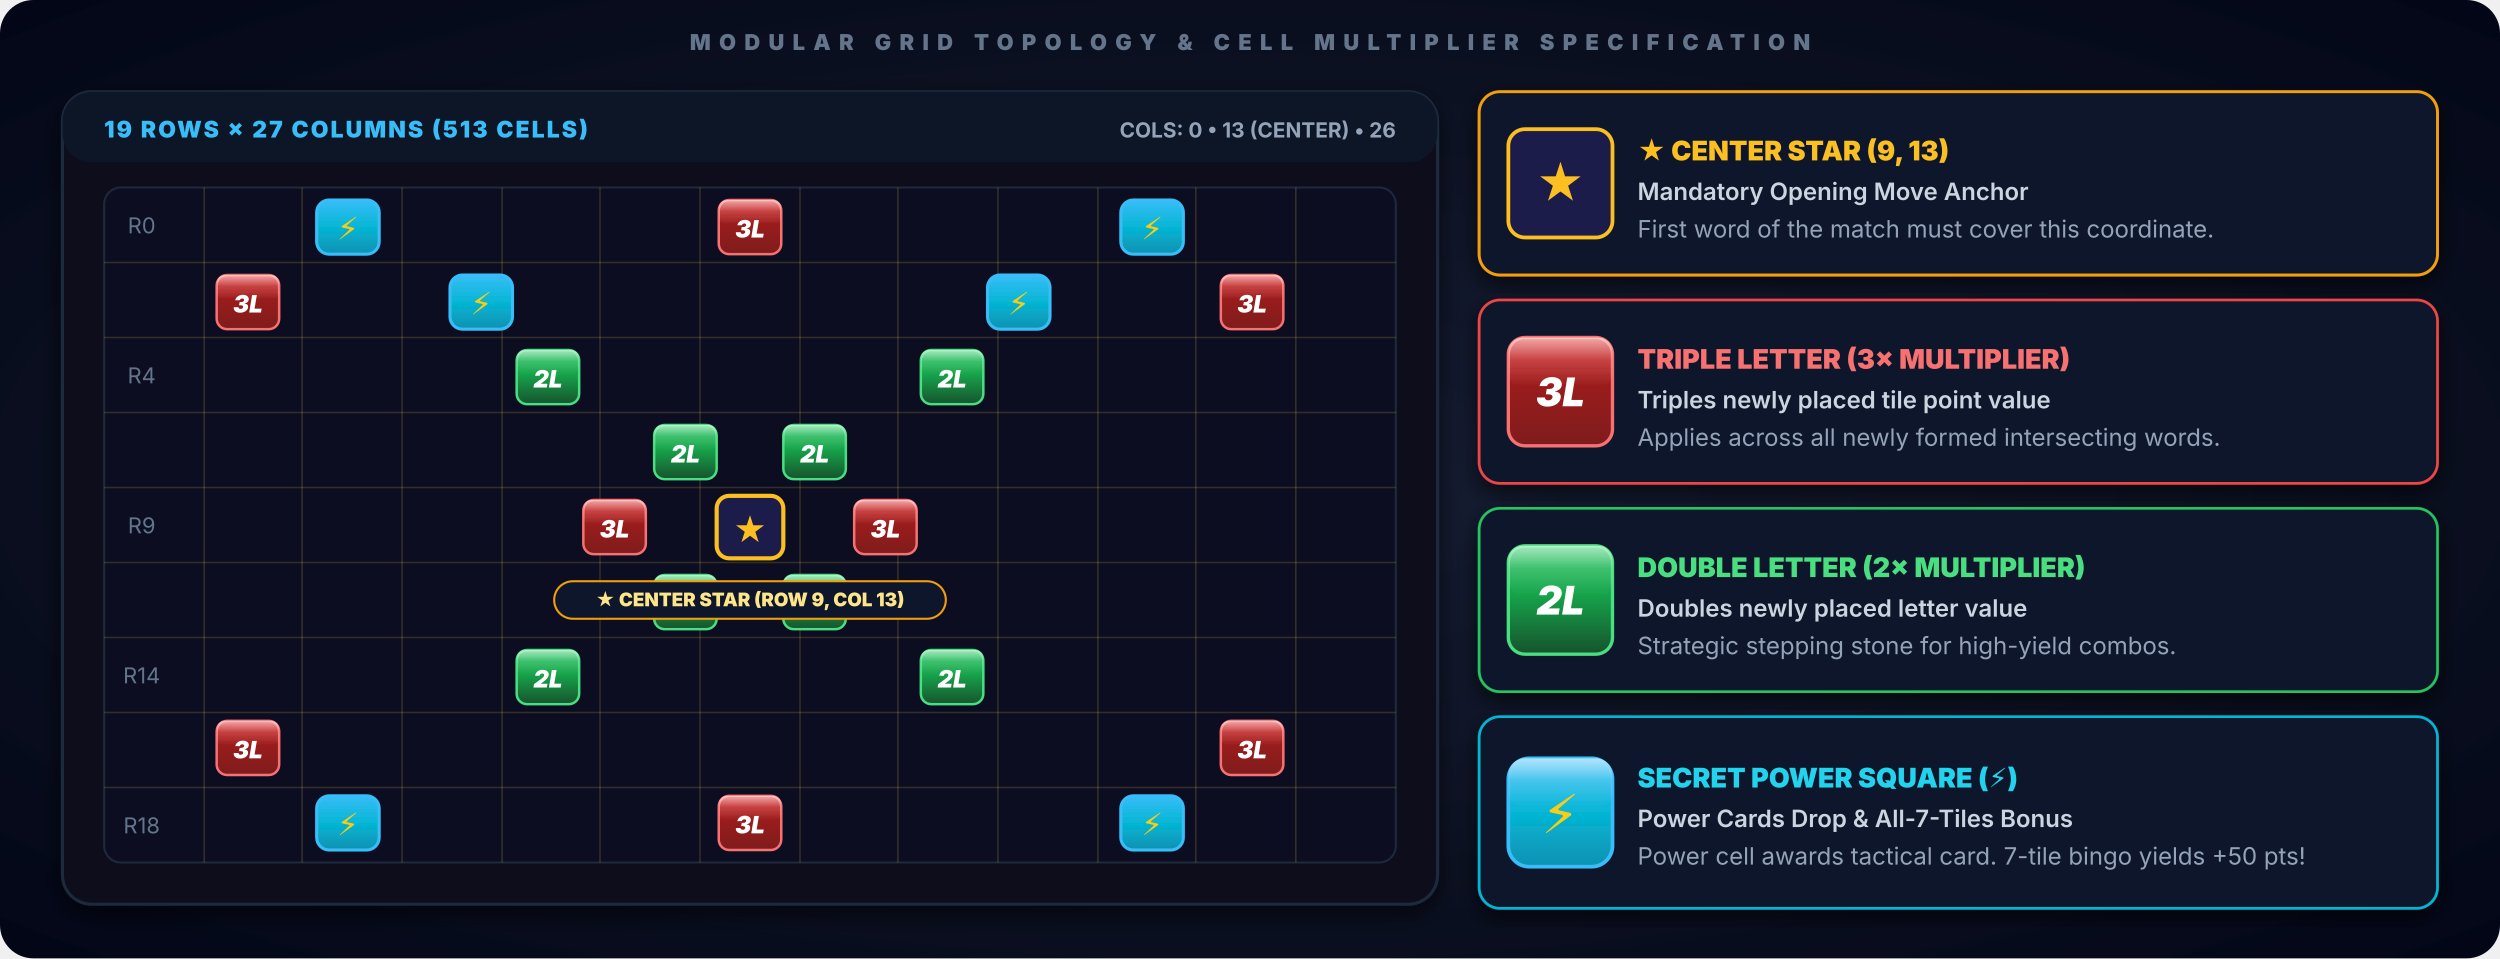
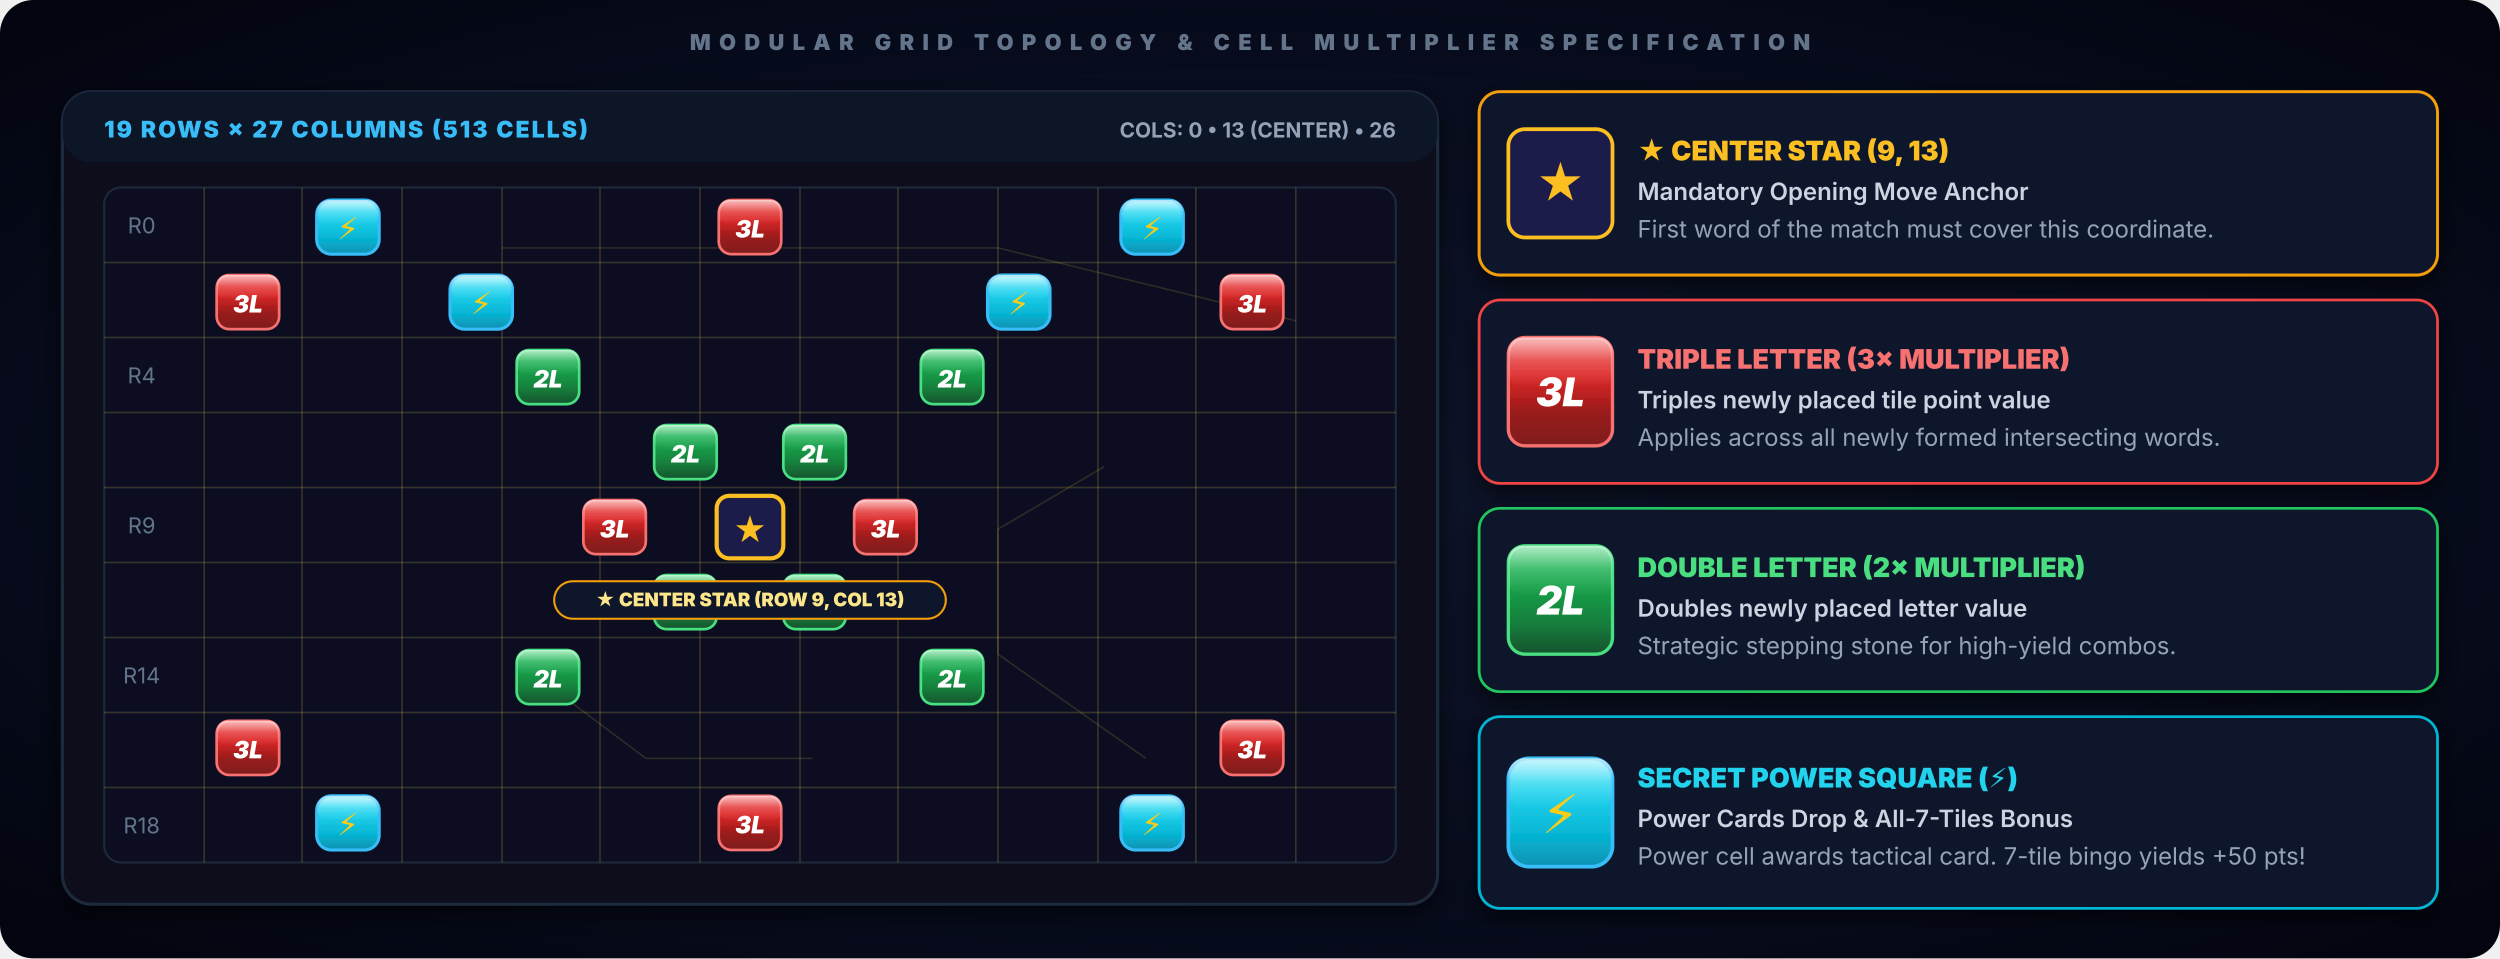
<svg xmlns="http://www.w3.org/2000/svg" viewBox="0 0 1200 460" width="100%" height="100%">
  <defs>
    <radialGradient id="matrixBg" cx="50%" cy="50%" r="70%">
-       <stop offset="0%" stop-color="#0b132b" stop-opacity="0.95" />
-       <stop offset="60%" stop-color="#070c1d" stop-opacity="0.98" />
-       <stop offset="100%" stop-color="#020617" stop-opacity="1" />
+       <stop offset="0%" stop-color="#091026" stop-opacity="0.98" />
+       <stop offset="60%" stop-color="#050a1c" stop-opacity="0.99" />
+       <stop offset="100%" stop-color="#02040e" stop-opacity="1" />
    </radialGradient>
    <linearGradient id="cell3LGrad" x1="0%" y1="0%" x2="0%" y2="100%">
-       <stop offset="0%" stop-color="#dc2626" />
-       <stop offset="45%" stop-color="#991b1b" />
+       <stop offset="0%" stop-color="#ef4444" />
+       <stop offset="35%" stop-color="#dc2626" />
+       <stop offset="70%" stop-color="#991b1b" />
      <stop offset="100%" stop-color="#7f1d1d" />
    </linearGradient>
    <linearGradient id="cell2LGrad" x1="0%" y1="0%" x2="0%" y2="100%">
      <stop offset="0%" stop-color="#22c55e" />
-       <stop offset="45%" stop-color="#16a34a" />
+       <stop offset="35%" stop-color="#16a34a" />
+       <stop offset="70%" stop-color="#15803d" />
      <stop offset="100%" stop-color="#14532d" />
    </linearGradient>
    <linearGradient id="cellPowerGrad" x1="0%" y1="0%" x2="0%" y2="100%">
-       <stop offset="0%" stop-color="#38bdf8" />
-       <stop offset="50%" stop-color="#06b6d4" />
+       <stop offset="0%" stop-color="#67e8f9" />
+       <stop offset="30%" stop-color="#22d3ee" />
+       <stop offset="70%" stop-color="#06b6d4" />
      <stop offset="100%" stop-color="#0891b2" />
    </linearGradient>
-     <linearGradient id="woodTileGrad" x1="0%" y1="0%" x2="0%" y2="100%">
-       <stop offset="0%" stop-color="#fbbf24" />
-       <stop offset="25%" stop-color="#f59e0b" />
-       <stop offset="65%" stop-color="#d97706" />
-       <stop offset="90%" stop-color="#b45309" />
-       <stop offset="100%" stop-color="#78350f" />
-     </linearGradient>
    <linearGradient id="glossReflection" x1="0%" y1="0%" x2="0%" y2="100%">
-       <stop offset="0%" stop-color="#ffffff" stop-opacity="0.6" />
-       <stop offset="45%" stop-color="#ffffff" stop-opacity="0.15" />
+       <stop offset="0%" stop-color="#ffffff" stop-opacity="0.65" />
+       <stop offset="45%" stop-color="#ffffff" stop-opacity="0.18" />
      <stop offset="100%" stop-color="#ffffff" stop-opacity="0" />
    </linearGradient>
    <filter id="matrixShadow" x="-10%" y="-10%" width="120%" height="120%">
      <feDropShadow dx="0" dy="4" stdDeviation="6" flood-color="#000000" flood-opacity="0.65" />
    </filter>
    <style>
      @keyframes slowGlowCenter {
-         0%, 100% { filter: drop-shadow(0 0 3px #fbbf24); }
-         50% { filter: drop-shadow(0 0 9px #f59e0b); }
+         0%, 100% { filter: drop-shadow(0 0 4px #fbbf24); }
+         50% { filter: drop-shadow(0 0 11px #f59e0b); }
      }
      @keyframes slowGlowPower {
-         0%, 100% { opacity: 0.88; filter: drop-shadow(0 0 3px #22d3ee); }
-         50% { opacity: 1.0; filter: drop-shadow(0 0 8px #38bdf8); }
+         0%, 100% { opacity: 0.92; filter: drop-shadow(0 0 5px #22d3ee); }
+         50% { opacity: 1.0; filter: drop-shadow(0 0 12px #38bdf8); }
      }
      .anim-star-center { animation: slowGlowCenter 4s ease-in-out infinite; }
      .anim-power-glow { animation: slowGlowPower 3.5s ease-in-out infinite; }
    </style>
  </defs>
  <rect width="1200" height="460" fill="url(#matrixBg)" rx="16" />
  <g transform="translate(600, 24)">
    <text x="0" y="0" fill="#64748b" font-family="'Inter', sans-serif" font-size="10.5" font-weight="900" text-anchor="middle" letter-spacing="4">
      MODULAR GRID TOPOLOGY &amp; CELL MULTIPLIER SPECIFICATION
    </text>
  </g>
  <g transform="translate(30, 44)" filter="url(#matrixShadow)">
    <rect width="660" height="390" rx="14" fill="#070c1d" stroke="#1e293b" stroke-width="1.5" />
    <rect x="0" y="0" width="660" height="34" rx="14" fill="#0f172a" fill-opacity="0.85" />
    <text x="20" y="22" fill="#38bdf8" font-family="'Inter', sans-serif" font-size="11" font-weight="900" letter-spacing="1">
      19 ROWS × 27 COLUMNS (513 CELLS)
    </text>
    <text x="640" y="22" fill="#94a3b8" font-family="'Inter', monospace" font-size="10" font-weight="700" text-anchor="end">
      COLS: 0 • 13 (CENTER) • 26
    </text>
    <rect x="20" y="46" width="620" height="324" rx="8" fill="#080e22" stroke="#1e293b" stroke-width="1" />
-     <g stroke="rgba(245, 190, 72, 0.18)" stroke-width="0.8">
+     <g stroke="rgba(245, 190, 72, 0.20)" stroke-width="0.8">
      <line x1="20" y1="82" x2="640" y2="82" />
      <line x1="20" y1="118" x2="640" y2="118" />
      <line x1="20" y1="154" x2="640" y2="154" />
      <line x1="20" y1="190" x2="640" y2="190" />
      <line x1="20" y1="226" x2="640" y2="226" />
      <line x1="20" y1="262" x2="640" y2="262" />
      <line x1="20" y1="298" x2="640" y2="298" />
      <line x1="20" y1="334" x2="640" y2="334" />
      <line x1="68" y1="46" x2="68" y2="370" />
      <line x1="115" y1="46" x2="115" y2="370" />
      <line x1="163" y1="46" x2="163" y2="370" />
      <line x1="211" y1="46" x2="211" y2="370" />
      <line x1="258" y1="46" x2="258" y2="370" />
      <line x1="306" y1="46" x2="306" y2="370" />
      <line x1="354" y1="46" x2="354" y2="370" />
      <line x1="401" y1="46" x2="401" y2="370" />
      <line x1="449" y1="46" x2="449" y2="370" />
      <line x1="497" y1="46" x2="497" y2="370" />
      <line x1="544" y1="46" x2="544" y2="370" />
      <line x1="592" y1="46" x2="592" y2="370" />
    </g>
+     <g stroke="rgba(245, 190, 72, 0.16)" stroke-width="0.8" fill="none">
+       <path d="M 211 75 L 449 75 L 592 110" />
+       <path d="M 500 180 L 449 210 L 449 270 L 520 320" />
+       <path d="M 240 290 L 280 320 L 360 320" />
+     </g>
    <g font-family="'Inter', monospace" font-size="10.5" fill="#64748b" text-anchor="middle">
      <text x="38" y="68">R0</text>
      <text x="38" y="140">R4</text>
      <text x="38" y="212">R9</text>
      <text x="38" y="284">R14</text>
      <text x="38" y="356">R18</text>
    </g>
    <g>
      <g transform="translate(315, 52)">
-         <rect width="30" height="26" rx="5" fill="url(#cell3LGrad)" stroke="#f87171" stroke-width="1.2" />
-         <rect width="30" height="12" rx="4" fill="url(#glossReflection)" />
+         <rect width="30" height="26" rx="6" fill="url(#cell3LGrad)" stroke="#f87171" stroke-width="1.3" />
+         <rect width="30" height="12" rx="5" fill="url(#glossReflection)" />
        <text x="15" y="18" fill="#ffffff" font-family="'Inter', sans-serif" font-size="11.5" font-weight="900" font-style="italic" text-anchor="middle">3L</text>
      </g>
      <g transform="translate(315, 338)">
-         <rect width="30" height="26" rx="5" fill="url(#cell3LGrad)" stroke="#f87171" stroke-width="1.2" />
-         <rect width="30" height="12" rx="4" fill="url(#glossReflection)" />
+         <rect width="30" height="26" rx="6" fill="url(#cell3LGrad)" stroke="#f87171" stroke-width="1.3" />
+         <rect width="30" height="12" rx="5" fill="url(#glossReflection)" />
        <text x="15" y="18" fill="#ffffff" font-family="'Inter', sans-serif" font-size="11.5" font-weight="900" font-style="italic" text-anchor="middle">3L</text>
      </g>
      <g transform="translate(74, 88)">
-         <rect width="30" height="26" rx="5" fill="url(#cell3LGrad)" stroke="#f87171" stroke-width="1.2" />
-         <rect width="30" height="12" rx="4" fill="url(#glossReflection)" />
+         <rect width="30" height="26" rx="6" fill="url(#cell3LGrad)" stroke="#f87171" stroke-width="1.3" />
+         <rect width="30" height="12" rx="5" fill="url(#glossReflection)" />
        <text x="15" y="18" fill="#ffffff" font-family="'Inter', sans-serif" font-size="11.5" font-weight="900" font-style="italic" text-anchor="middle">3L</text>
      </g>
      <g transform="translate(556, 88)">
-         <rect width="30" height="26" rx="5" fill="url(#cell3LGrad)" stroke="#f87171" stroke-width="1.2" />
-         <rect width="30" height="12" rx="4" fill="url(#glossReflection)" />
+         <rect width="30" height="26" rx="6" fill="url(#cell3LGrad)" stroke="#f87171" stroke-width="1.3" />
+         <rect width="30" height="12" rx="5" fill="url(#glossReflection)" />
        <text x="15" y="18" fill="#ffffff" font-family="'Inter', sans-serif" font-size="11.5" font-weight="900" font-style="italic" text-anchor="middle">3L</text>
      </g>
      <g transform="translate(74, 302)">
-         <rect width="30" height="26" rx="5" fill="url(#cell3LGrad)" stroke="#f87171" stroke-width="1.2" />
-         <rect width="30" height="12" rx="4" fill="url(#glossReflection)" />
+         <rect width="30" height="26" rx="6" fill="url(#cell3LGrad)" stroke="#f87171" stroke-width="1.3" />
+         <rect width="30" height="12" rx="5" fill="url(#glossReflection)" />
        <text x="15" y="18" fill="#ffffff" font-family="'Inter', sans-serif" font-size="11.5" font-weight="900" font-style="italic" text-anchor="middle">3L</text>
      </g>
      <g transform="translate(556, 302)">
-         <rect width="30" height="26" rx="5" fill="url(#cell3LGrad)" stroke="#f87171" stroke-width="1.2" />
-         <rect width="30" height="12" rx="4" fill="url(#glossReflection)" />
+         <rect width="30" height="26" rx="6" fill="url(#cell3LGrad)" stroke="#f87171" stroke-width="1.3" />
+         <rect width="30" height="12" rx="5" fill="url(#glossReflection)" />
        <text x="15" y="18" fill="#ffffff" font-family="'Inter', sans-serif" font-size="11.5" font-weight="900" font-style="italic" text-anchor="middle">3L</text>
      </g>
      <g transform="translate(250, 196)">
-         <rect width="30" height="26" rx="5" fill="url(#cell3LGrad)" stroke="#f87171" stroke-width="1.2" />
-         <rect width="30" height="12" rx="4" fill="url(#glossReflection)" />
+         <rect width="30" height="26" rx="6" fill="url(#cell3LGrad)" stroke="#f87171" stroke-width="1.3" />
+         <rect width="30" height="12" rx="5" fill="url(#glossReflection)" />
        <text x="15" y="18" fill="#ffffff" font-family="'Inter', sans-serif" font-size="11.5" font-weight="900" font-style="italic" text-anchor="middle">3L</text>
      </g>
      <g transform="translate(380, 196)">
-         <rect width="30" height="26" rx="5" fill="url(#cell3LGrad)" stroke="#f87171" stroke-width="1.2" />
-         <rect width="30" height="12" rx="4" fill="url(#glossReflection)" />
+         <rect width="30" height="26" rx="6" fill="url(#cell3LGrad)" stroke="#f87171" stroke-width="1.3" />
+         <rect width="30" height="12" rx="5" fill="url(#glossReflection)" />
        <text x="15" y="18" fill="#ffffff" font-family="'Inter', sans-serif" font-size="11.5" font-weight="900" font-style="italic" text-anchor="middle">3L</text>
      </g>
    </g>
    <g>
      <g transform="translate(218, 124)">
-         <rect width="30" height="26" rx="5" fill="url(#cell2LGrad)" stroke="#4ade80" stroke-width="1.2" />
-         <rect width="30" height="12" rx="4" fill="url(#glossReflection)" />
+         <rect width="30" height="26" rx="6" fill="url(#cell2LGrad)" stroke="#4ade80" stroke-width="1.3" />
+         <rect width="30" height="12" rx="5" fill="url(#glossReflection)" />
        <text x="15" y="18" fill="#ffffff" font-family="'Inter', sans-serif" font-size="11.5" font-weight="900" font-style="italic" text-anchor="middle">2L</text>
      </g>
      <g transform="translate(412, 124)">
-         <rect width="30" height="26" rx="5" fill="url(#cell2LGrad)" stroke="#4ade80" stroke-width="1.2" />
-         <rect width="30" height="12" rx="4" fill="url(#glossReflection)" />
+         <rect width="30" height="26" rx="6" fill="url(#cell2LGrad)" stroke="#4ade80" stroke-width="1.3" />
+         <rect width="30" height="12" rx="5" fill="url(#glossReflection)" />
        <text x="15" y="18" fill="#ffffff" font-family="'Inter', sans-serif" font-size="11.5" font-weight="900" font-style="italic" text-anchor="middle">2L</text>
      </g>
      <g transform="translate(218, 268)">
-         <rect width="30" height="26" rx="5" fill="url(#cell2LGrad)" stroke="#4ade80" stroke-width="1.2" />
-         <rect width="30" height="12" rx="4" fill="url(#glossReflection)" />
+         <rect width="30" height="26" rx="6" fill="url(#cell2LGrad)" stroke="#4ade80" stroke-width="1.3" />
+         <rect width="30" height="12" rx="5" fill="url(#glossReflection)" />
        <text x="15" y="18" fill="#ffffff" font-family="'Inter', sans-serif" font-size="11.5" font-weight="900" font-style="italic" text-anchor="middle">2L</text>
      </g>
      <g transform="translate(412, 268)">
-         <rect width="30" height="26" rx="5" fill="url(#cell2LGrad)" stroke="#4ade80" stroke-width="1.2" />
-         <rect width="30" height="12" rx="4" fill="url(#glossReflection)" />
+         <rect width="30" height="26" rx="6" fill="url(#cell2LGrad)" stroke="#4ade80" stroke-width="1.3" />
+         <rect width="30" height="12" rx="5" fill="url(#glossReflection)" />
        <text x="15" y="18" fill="#ffffff" font-family="'Inter', sans-serif" font-size="11.5" font-weight="900" font-style="italic" text-anchor="middle">2L</text>
      </g>
      <g transform="translate(284, 160)">
-         <rect width="30" height="26" rx="5" fill="url(#cell2LGrad)" stroke="#4ade80" stroke-width="1.2" />
-         <rect width="30" height="12" rx="4" fill="url(#glossReflection)" />
+         <rect width="30" height="26" rx="6" fill="url(#cell2LGrad)" stroke="#4ade80" stroke-width="1.3" />
+         <rect width="30" height="12" rx="5" fill="url(#glossReflection)" />
        <text x="15" y="18" fill="#ffffff" font-family="'Inter', sans-serif" font-size="11.5" font-weight="900" font-style="italic" text-anchor="middle">2L</text>
      </g>
      <g transform="translate(346, 160)">
-         <rect width="30" height="26" rx="5" fill="url(#cell2LGrad)" stroke="#4ade80" stroke-width="1.2" />
-         <rect width="30" height="12" rx="4" fill="url(#glossReflection)" />
+         <rect width="30" height="26" rx="6" fill="url(#cell2LGrad)" stroke="#4ade80" stroke-width="1.3" />
+         <rect width="30" height="12" rx="5" fill="url(#glossReflection)" />
        <text x="15" y="18" fill="#ffffff" font-family="'Inter', sans-serif" font-size="11.5" font-weight="900" font-style="italic" text-anchor="middle">2L</text>
      </g>
      <g transform="translate(284, 232)">
-         <rect width="30" height="26" rx="5" fill="url(#cell2LGrad)" stroke="#4ade80" stroke-width="1.2" />
-         <rect width="30" height="12" rx="4" fill="url(#glossReflection)" />
+         <rect width="30" height="26" rx="6" fill="url(#cell2LGrad)" stroke="#4ade80" stroke-width="1.3" />
+         <rect width="30" height="12" rx="5" fill="url(#glossReflection)" />
        <text x="15" y="18" fill="#ffffff" font-family="'Inter', sans-serif" font-size="11.5" font-weight="900" font-style="italic" text-anchor="middle">2L</text>
      </g>
      <g transform="translate(346, 232)">
-         <rect width="30" height="26" rx="5" fill="url(#cell2LGrad)" stroke="#4ade80" stroke-width="1.2" />
-         <rect width="30" height="12" rx="4" fill="url(#glossReflection)" />
+         <rect width="30" height="26" rx="6" fill="url(#cell2LGrad)" stroke="#4ade80" stroke-width="1.3" />
+         <rect width="30" height="12" rx="5" fill="url(#glossReflection)" />
        <text x="15" y="18" fill="#ffffff" font-family="'Inter', sans-serif" font-size="11.5" font-weight="900" font-style="italic" text-anchor="middle">2L</text>
      </g>
    </g>
    <g class="anim-power-glow">
      <g transform="translate(122, 52)">
-         <rect width="30" height="26" rx="6" fill="url(#cellPowerGrad)" stroke="#38bdf8" stroke-width="1.5" />
+         <rect width="30" height="26" rx="7" fill="url(#cellPowerGrad)" stroke="#38bdf8" stroke-width="1.5" />
+         <rect width="30" height="12" rx="6" fill="url(#glossReflection)" />
        <text x="15" y="19" fill="#facc15" font-size="15" font-weight="900" text-anchor="middle">⚡</text>
      </g>
      <g transform="translate(508, 52)">
-         <rect width="30" height="26" rx="6" fill="url(#cellPowerGrad)" stroke="#38bdf8" stroke-width="1.5" />
+         <rect width="30" height="26" rx="7" fill="url(#cellPowerGrad)" stroke="#38bdf8" stroke-width="1.5" />
+         <rect width="30" height="12" rx="6" fill="url(#glossReflection)" />
        <text x="15" y="19" fill="#facc15" font-size="15" font-weight="900" text-anchor="middle">⚡</text>
      </g>
      <g transform="translate(122, 338)">
-         <rect width="30" height="26" rx="6" fill="url(#cellPowerGrad)" stroke="#38bdf8" stroke-width="1.5" />
+         <rect width="30" height="26" rx="7" fill="url(#cellPowerGrad)" stroke="#38bdf8" stroke-width="1.5" />
+         <rect width="30" height="12" rx="6" fill="url(#glossReflection)" />
        <text x="15" y="19" fill="#facc15" font-size="15" font-weight="900" text-anchor="middle">⚡</text>
      </g>
      <g transform="translate(508, 338)">
-         <rect width="30" height="26" rx="6" fill="url(#cellPowerGrad)" stroke="#38bdf8" stroke-width="1.5" />
+         <rect width="30" height="26" rx="7" fill="url(#cellPowerGrad)" stroke="#38bdf8" stroke-width="1.5" />
+         <rect width="30" height="12" rx="6" fill="url(#glossReflection)" />
        <text x="15" y="19" fill="#facc15" font-size="15" font-weight="900" text-anchor="middle">⚡</text>
      </g>
      <g transform="translate(186, 88)">
-         <rect width="30" height="26" rx="6" fill="url(#cellPowerGrad)" stroke="#38bdf8" stroke-width="1.5" />
+         <rect width="30" height="26" rx="7" fill="url(#cellPowerGrad)" stroke="#38bdf8" stroke-width="1.5" />
+         <rect width="30" height="12" rx="6" fill="url(#glossReflection)" />
        <text x="15" y="19" fill="#facc15" font-size="15" font-weight="900" text-anchor="middle">⚡</text>
      </g>
      <g transform="translate(444, 88)">
-         <rect width="30" height="26" rx="6" fill="url(#cellPowerGrad)" stroke="#38bdf8" stroke-width="1.5" />
+         <rect width="30" height="26" rx="7" fill="url(#cellPowerGrad)" stroke="#38bdf8" stroke-width="1.5" />
+         <rect width="30" height="12" rx="6" fill="url(#glossReflection)" />
        <text x="15" y="19" fill="#facc15" font-size="15" font-weight="900" text-anchor="middle">⚡</text>
      </g>
    </g>
    <g transform="translate(314, 194)" class="anim-star-center">
      <rect width="32" height="30" rx="6" fill="#1e1b4b" stroke="#fbbf24" stroke-width="2" />
      <text x="16" y="22" fill="#fbbf24" font-size="18" text-anchor="middle">★</text>
    </g>
    <rect x="236" y="235" width="188" height="18" rx="9" fill="#0f172a" stroke="#f59e0b" stroke-width="1" />
    <text x="330" y="247" fill="#fde68a" font-family="'Inter', sans-serif" font-size="9" font-weight="900" text-anchor="middle">
      ★ CENTER STAR (ROW 9, COL 13)
    </text>
  </g>
  <g transform="translate(710, 44)">
    <g transform="translate(0, 0)" filter="url(#matrixShadow)">
      <rect width="460" height="88" rx="10" fill="#0f172a" stroke="#f59e0b" stroke-width="1.4" />
      <g transform="translate(14, 18)">
        <rect width="50" height="52" rx="8" fill="#1e1b4b" stroke="#fbbf24" stroke-width="1.8" />
        <text x="25" y="34" fill="#fbbf24" font-size="26" text-anchor="middle">★</text>
      </g>
      <text x="76" y="33" fill="#fbbf24" font-family="'Inter', sans-serif" font-size="13" font-weight="900">★ CENTER STAR (9, 13)</text>
      <text x="76" y="52" fill="#cbd5e1" font-family="'Inter', sans-serif" font-size="11.5" font-weight="600">
        Mandatory Opening Move Anchor
      </text>
      <text x="76" y="70" fill="#94a3b8" font-family="'Inter', sans-serif" font-size="11.5">
        First word of the match must cover this coordinate.
      </text>
    </g>
    <g transform="translate(0, 100)" filter="url(#matrixShadow)">
      <rect width="460" height="88" rx="10" fill="#0f172a" stroke="#ef4444" stroke-width="1.3" />
      <g transform="translate(14, 18)">
        <rect width="50" height="52" rx="8" fill="url(#cell3LGrad)" stroke="#f87171" stroke-width="1.6" />
        <rect width="50" height="24" rx="7" fill="url(#glossReflection)" />
        <text x="25" y="33" fill="#ffffff" font-family="'Inter', sans-serif" font-size="19" font-weight="900" font-style="italic" text-anchor="middle">3L</text>
      </g>
      <text x="76" y="33" fill="#f87171" font-family="'Inter', sans-serif" font-size="13" font-weight="900">TRIPLE LETTER (3× MULTIPLIER)</text>
      <text x="76" y="52" fill="#cbd5e1" font-family="'Inter', sans-serif" font-size="11.5" font-weight="600">
        Triples newly placed tile point value
      </text>
      <text x="76" y="70" fill="#94a3b8" font-family="'Inter', sans-serif" font-size="11.5">
        Applies across all newly formed intersecting words.
      </text>
    </g>
    <g transform="translate(0, 200)" filter="url(#matrixShadow)">
      <rect width="460" height="88" rx="10" fill="#0f172a" stroke="#22c55e" stroke-width="1.3" />
      <g transform="translate(14, 18)">
        <rect width="50" height="52" rx="8" fill="url(#cell2LGrad)" stroke="#4ade80" stroke-width="1.6" />
        <rect width="50" height="24" rx="7" fill="url(#glossReflection)" />
        <text x="25" y="33" fill="#ffffff" font-family="'Inter', sans-serif" font-size="19" font-weight="900" font-style="italic" text-anchor="middle">2L</text>
      </g>
      <text x="76" y="33" fill="#4ade80" font-family="'Inter', sans-serif" font-size="13" font-weight="900">DOUBLE LETTER (2× MULTIPLIER)</text>
      <text x="76" y="52" fill="#cbd5e1" font-family="'Inter', sans-serif" font-size="11.5" font-weight="600">
        Doubles newly placed letter value
      </text>
      <text x="76" y="70" fill="#94a3b8" font-family="'Inter', sans-serif" font-size="11.5">
        Strategic stepping stone for high-yield combos.
      </text>
    </g>
    <g transform="translate(0, 300)" filter="url(#matrixShadow)">
      <rect width="460" height="92" rx="10" fill="#0f172a" stroke="#06b6d4" stroke-width="1.3" />
      <g transform="translate(14, 20)">
        <rect width="50" height="52" rx="10" fill="url(#cellPowerGrad)" stroke="#38bdf8" stroke-width="1.8" />
        <rect width="50" height="24" rx="8" fill="url(#glossReflection)" />
        <text x="25" y="36" fill="#facc15" font-size="26" font-weight="900" text-anchor="middle">⚡</text>
      </g>
      <text x="76" y="34" fill="#22d3ee" font-family="'Inter', sans-serif" font-size="13" font-weight="900">SECRET POWER SQUARE (⚡)</text>
      <text x="76" y="53" fill="#cbd5e1" font-family="'Inter', sans-serif" font-size="11.5" font-weight="600">
        Power Cards Drop &amp; All-7-Tiles Bonus
      </text>
      <text x="76" y="71" fill="#94a3b8" font-family="'Inter', sans-serif" font-size="11.5">
        Power cell awards tactical card. 7-tile bingo yields +50 pts!
      </text>
    </g>
  </g>
</svg>
